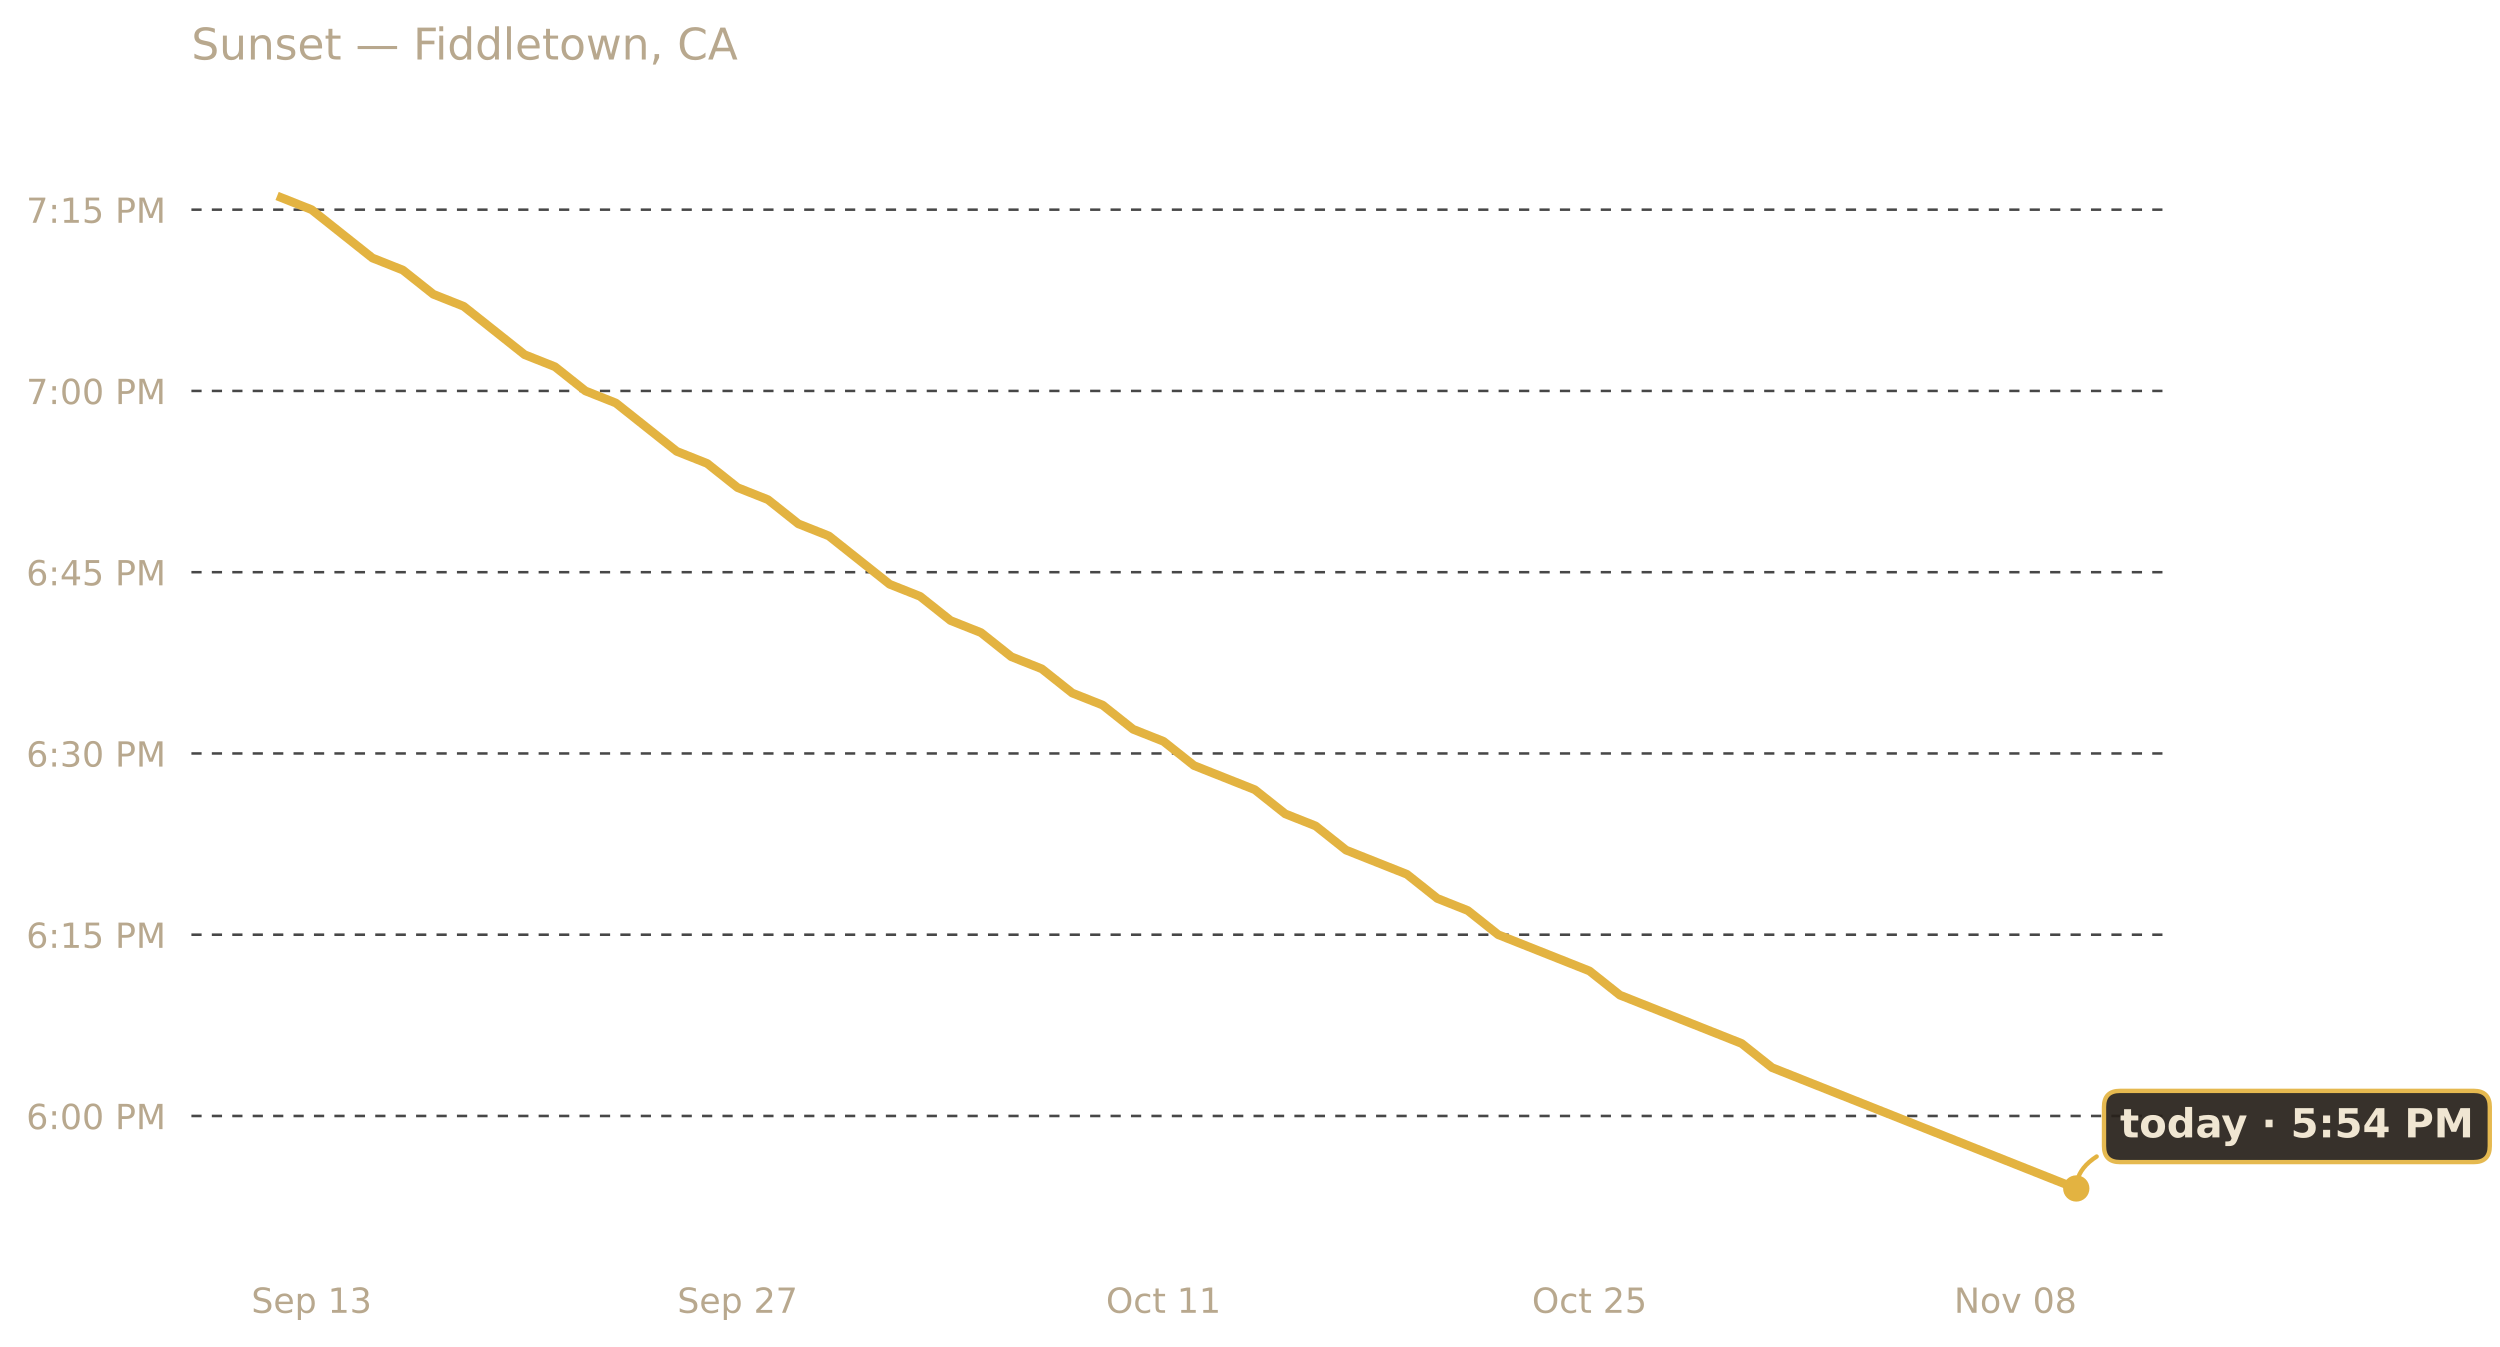
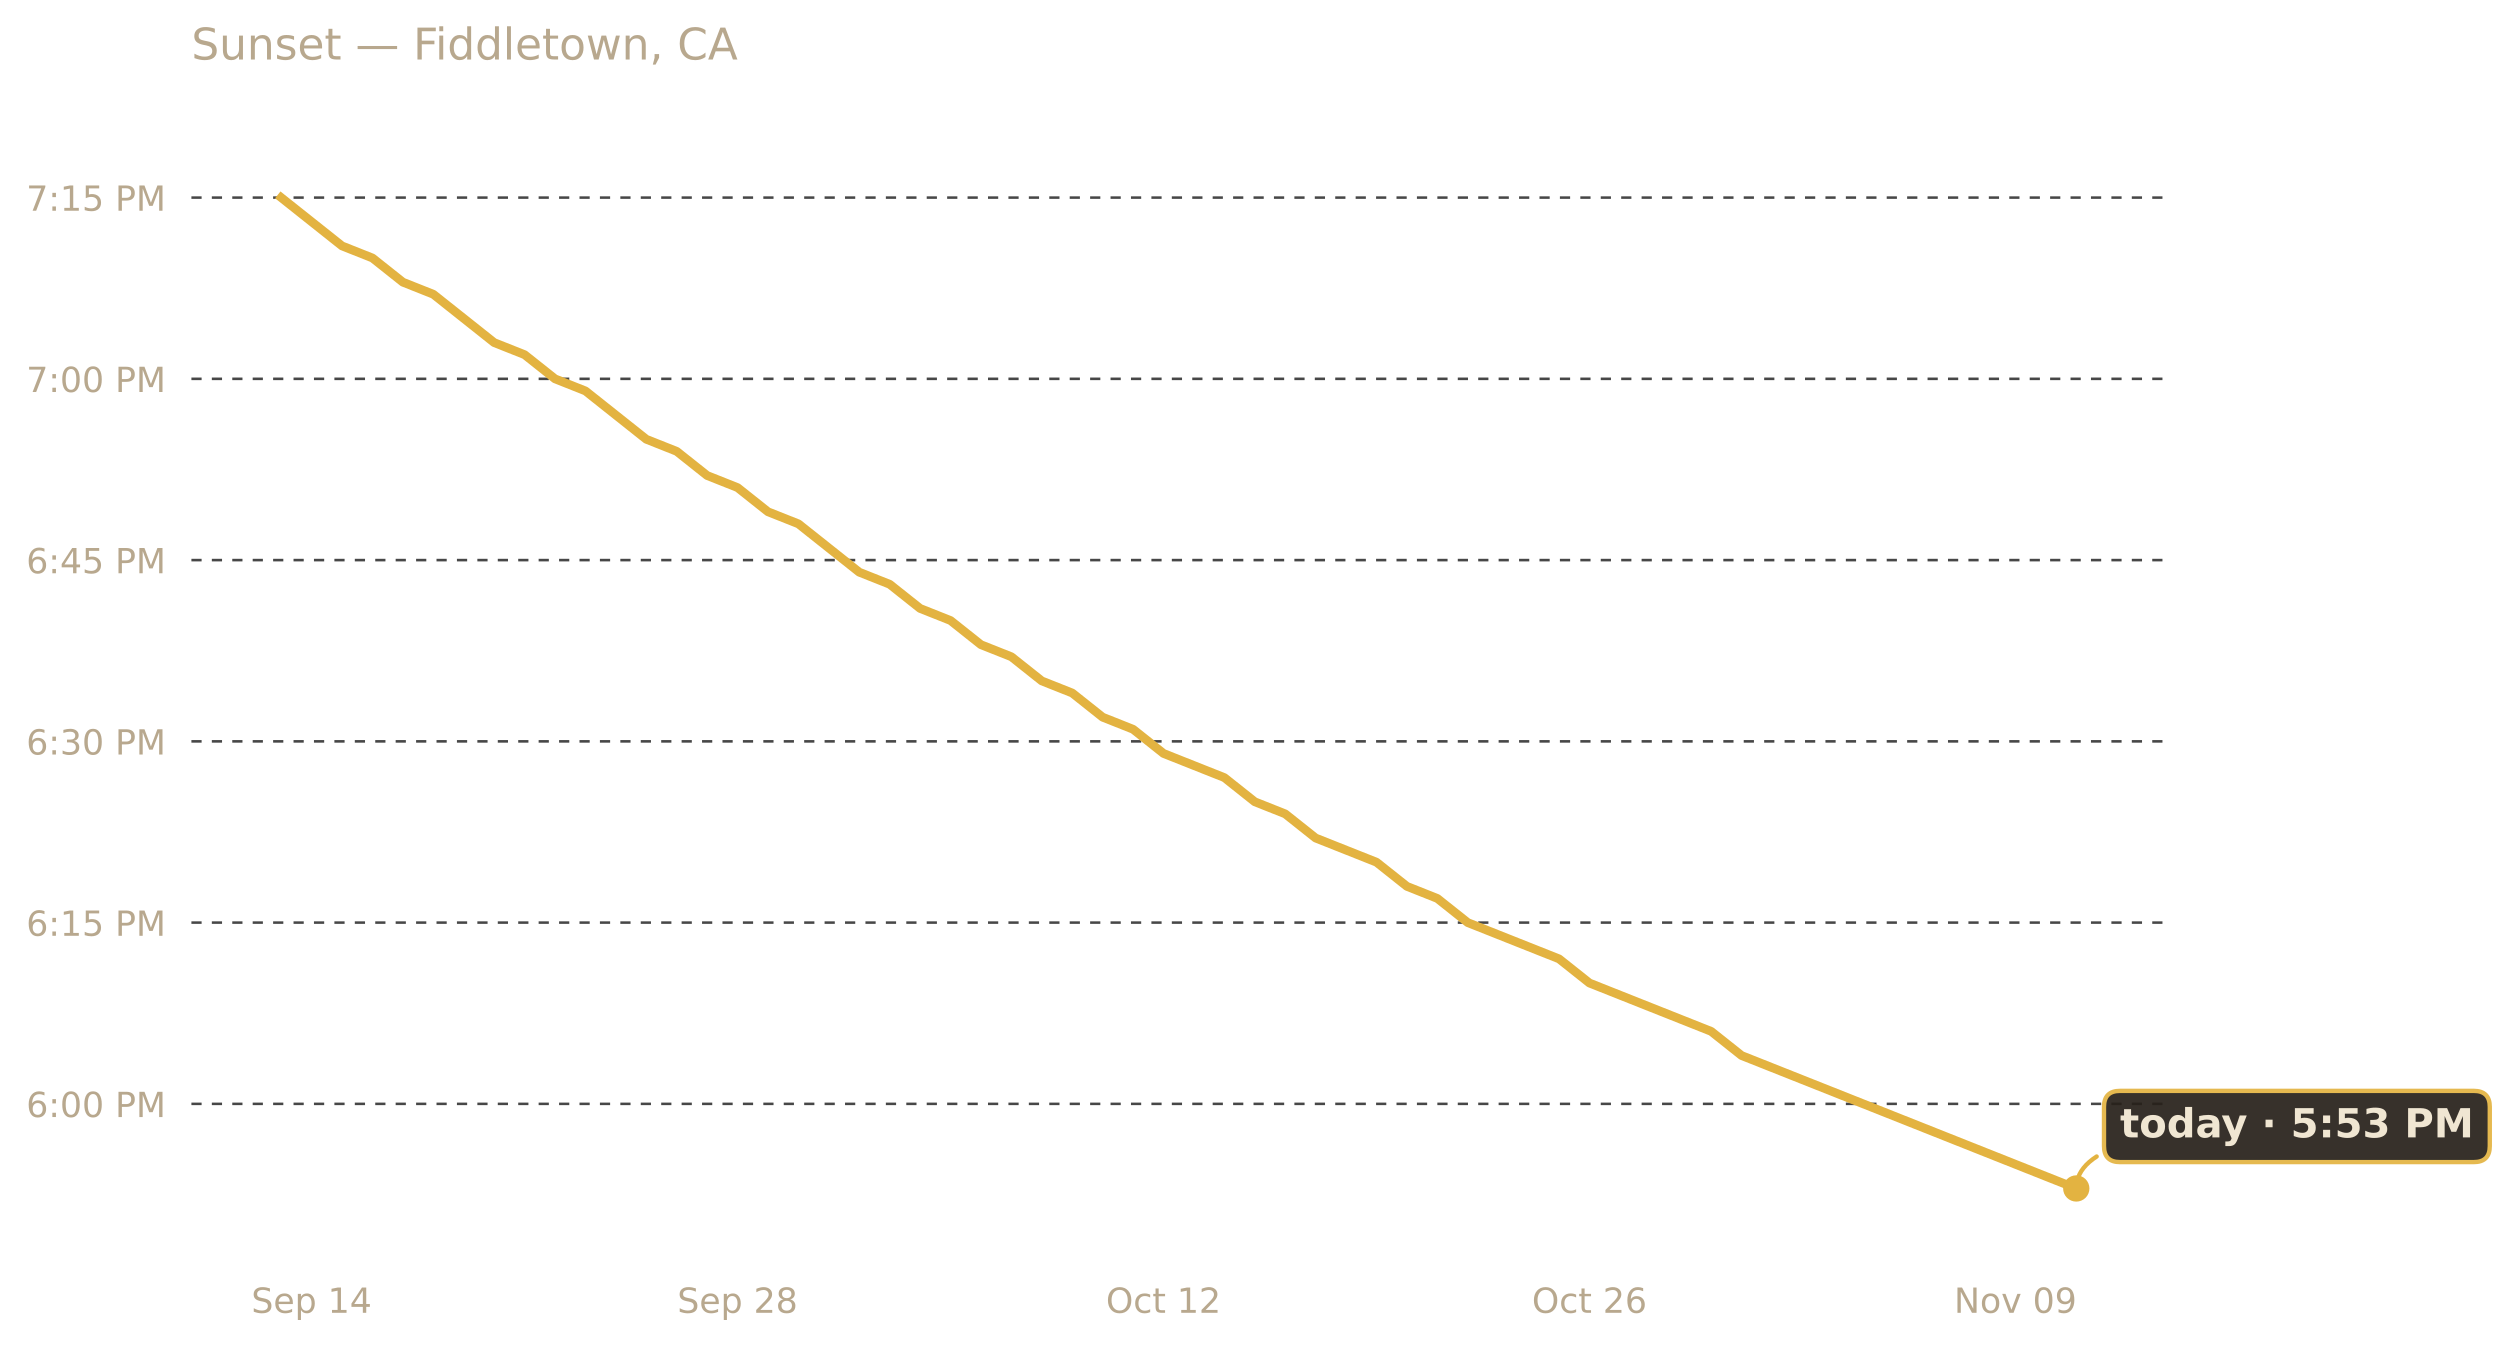
<svg xmlns="http://www.w3.org/2000/svg" xmlns:xlink="http://www.w3.org/1999/xlink" width="685.423pt" height="369.112pt" viewBox="0 0 685.423 369.112" version="1.1">
  <defs>
    <style type="text/css">*{stroke-linejoin: round; stroke-linecap: butt}</style>
  </defs>
  <g id="figure_1">
    <g id="patch_1">
      <path d="M 0 369.112  L 685.423 369.112  L 685.423 0  L 0 0  L 0 369.112  z " style="fill: none; opacity: 0" />
    </g>
    <g id="axes_1">
      <g id="patch_2">
        <path d="M 52.478 345.718  L 593.858 345.718  L 593.858 30.318  L 52.478 30.318  L 52.478 345.718  z " style="fill: none" />
      </g>
      <g id="matplotlib.axis_1">
        <g id="xtick_1">
          <g id="text_1">
            <g style="fill: #b8a88e" transform="translate(68.9198 359.9366) scale(0.095 -0.095)">
              <defs>
                <path id="DejaVuSans-53" d="M 3425 4513  L 3425 3897  Q 3066 4069 2747 4153  Q 2428 4238 2131 4238  Q 1616 4238 1336 4038  Q 1056 3838 1056 3469  Q 1056 3159 1242 3001  Q 1428 2844 1947 2747  L 2328 2669  Q 3034 2534 3370 2195  Q 3706 1856 3706 1288  Q 3706 609 3251 259  Q 2797 -91 1919 -91  Q 1588 -91 1214 -16  Q 841 59 441 206  L 441 856  Q 825 641 1194 531  Q 1563 422 1919 422  Q 2459 422 2753 634  Q 3047 847 3047 1241  Q 3047 1584 2836 1778  Q 2625 1972 2144 2069  L 1759 2144  Q 1053 2284 737 2584  Q 422 2884 422 3419  Q 422 4038 858 4394  Q 1294 4750 2059 4750  Q 2388 4750 2728 4690  Q 3069 4631 3425 4513  z " transform="scale(0.015625)" />
                <path id="DejaVuSans-65" d="M 3597 1894  L 3597 1613  L 953 1613  Q 991 1019 1311 708  Q 1631 397 2203 397  Q 2534 397 2845 478  Q 3156 559 3463 722  L 3463 178  Q 3153 47 2828 -22  Q 2503 -91 2169 -91  Q 1331 -91 842 396  Q 353 884 353 1716  Q 353 2575 817 3079  Q 1281 3584 2069 3584  Q 2775 3584 3186 3129  Q 3597 2675 3597 1894  z M 3022 2063  Q 3016 2534 2758 2815  Q 2500 3097 2075 3097  Q 1594 3097 1305 2825  Q 1016 2553 972 2059  L 3022 2063  z " transform="scale(0.015625)" />
                <path id="DejaVuSans-70" d="M 1159 525  L 1159 -1331  L 581 -1331  L 581 3500  L 1159 3500  L 1159 2969  Q 1341 3281 1617 3432  Q 1894 3584 2278 3584  Q 2916 3584 3314 3078  Q 3713 2572 3713 1747  Q 3713 922 3314 415  Q 2916 -91 2278 -91  Q 1894 -91 1617 61  Q 1341 213 1159 525  z M 3116 1747  Q 3116 2381 2855 2742  Q 2594 3103 2138 3103  Q 1681 3103 1420 2742  Q 1159 2381 1159 1747  Q 1159 1113 1420 752  Q 1681 391 2138 391  Q 2594 391 2855 752  Q 3116 1113 3116 1747  z " transform="scale(0.015625)" />
                <path id="DejaVuSans-20" transform="scale(0.015625)" />
                <path id="DejaVuSans-31" d="M 794 531  L 1825 531  L 1825 4091  L 703 3866  L 703 4441  L 1819 4666  L 2450 4666  L 2450 531  L 3481 531  L 3481 0  L 794 0  L 794 531  z " transform="scale(0.015625)" />
-                 <path id="DejaVuSans-33" d="M 2597 2516  Q 3050 2419 3304 2112  Q 3559 1806 3559 1356  Q 3559 666 3084 287  Q 2609 -91 1734 -91  Q 1441 -91 1130 -33  Q 819 25 488 141  L 488 750  Q 750 597 1062 519  Q 1375 441 1716 441  Q 2309 441 2620 675  Q 2931 909 2931 1356  Q 2931 1769 2642 2001  Q 2353 2234 1838 2234  L 1294 2234  L 1294 2753  L 1863 2753  Q 2328 2753 2575 2939  Q 2822 3125 2822 3475  Q 2822 3834 2567 4026  Q 2313 4219 1838 4219  Q 1578 4219 1281 4162  Q 984 4106 628 3988  L 628 4550  Q 988 4650 1302 4700  Q 1616 4750 1894 4750  Q 2613 4750 3031 4423  Q 3450 4097 3450 3541  Q 3450 3153 3228 2886  Q 3006 2619 2597 2516  z " transform="scale(0.015625)" />
+                 <path id="DejaVuSans-34" d="M 2419 4116  L 825 1625  L 2419 1625  L 2419 4116  z M 2253 4666  L 3047 4666  L 3047 1625  L 3713 1625  L 3713 1100  L 3047 1100  L 3047 0  L 2419 0  L 2419 1100  L 313 1100  L 313 1709  L 2253 4666  z " transform="scale(0.015625)" />
              </defs>
              <use xlink:href="#DejaVuSans-53" />
              <use xlink:href="#DejaVuSans-65" x="63.477" />
              <use xlink:href="#DejaVuSans-70" x="125" />
              <use xlink:href="#DejaVuSans-20" x="188.477" />
              <use xlink:href="#DejaVuSans-31" x="220.264" />
-               <use xlink:href="#DejaVuSans-33" x="283.887" />
+               <use xlink:href="#DejaVuSans-34" x="283.887" />
            </g>
          </g>
        </g>
        <g id="xtick_2">
          <g id="text_2">
            <g style="fill: #b8a88e" transform="translate(185.7045 359.9366) scale(0.095 -0.095)">
              <defs>
                <path id="DejaVuSans-32" d="M 1228 531  L 3431 531  L 3431 0  L 469 0  L 469 531  Q 828 903 1448 1529  Q 2069 2156 2228 2338  Q 2531 2678 2651 2914  Q 2772 3150 2772 3378  Q 2772 3750 2511 3984  Q 2250 4219 1831 4219  Q 1534 4219 1204 4116  Q 875 4013 500 3803  L 500 4441  Q 881 4594 1212 4672  Q 1544 4750 1819 4750  Q 2544 4750 2975 4387  Q 3406 4025 3406 3419  Q 3406 3131 3298 2873  Q 3191 2616 2906 2266  Q 2828 2175 2409 1742  Q 1991 1309 1228 531  z " transform="scale(0.015625)" />
-                 <path id="DejaVuSans-37" d="M 525 4666  L 3525 4666  L 3525 4397  L 1831 0  L 1172 0  L 2766 4134  L 525 4134  L 525 4666  z " transform="scale(0.015625)" />
+                 <path id="DejaVuSans-38" d="M 2034 2216  Q 1584 2216 1326 1975  Q 1069 1734 1069 1313  Q 1069 891 1326 650  Q 1584 409 2034 409  Q 2484 409 2743 651  Q 3003 894 3003 1313  Q 3003 1734 2745 1975  Q 2488 2216 2034 2216  z M 1403 2484  Q 997 2584 770 2862  Q 544 3141 544 3541  Q 544 4100 942 4425  Q 1341 4750 2034 4750  Q 2731 4750 3128 4425  Q 3525 4100 3525 3541  Q 3525 3141 3298 2862  Q 3072 2584 2669 2484  Q 3125 2378 3379 2068  Q 3634 1759 3634 1313  Q 3634 634 3220 271  Q 2806 -91 2034 -91  Q 1263 -91 848 271  Q 434 634 434 1313  Q 434 1759 690 2068  Q 947 2378 1403 2484  z M 1172 3481  Q 1172 3119 1398 2916  Q 1625 2713 2034 2713  Q 2441 2713 2670 2916  Q 2900 3119 2900 3481  Q 2900 3844 2670 4047  Q 2441 4250 2034 4250  Q 1625 4250 1398 4047  Q 1172 3844 1172 3481  z " transform="scale(0.015625)" />
              </defs>
              <use xlink:href="#DejaVuSans-53" />
              <use xlink:href="#DejaVuSans-65" x="63.477" />
              <use xlink:href="#DejaVuSans-70" x="125" />
              <use xlink:href="#DejaVuSans-20" x="188.477" />
              <use xlink:href="#DejaVuSans-32" x="220.264" />
-               <use xlink:href="#DejaVuSans-37" x="283.887" />
+               <use xlink:href="#DejaVuSans-38" x="283.887" />
            </g>
          </g>
        </g>
        <g id="xtick_3">
          <g id="text_3">
            <g style="fill: #b8a88e" transform="translate(303.2298 359.9366) scale(0.095 -0.095)">
              <defs>
                <path id="DejaVuSans-4f" d="M 2522 4238  Q 1834 4238 1429 3725  Q 1025 3213 1025 2328  Q 1025 1447 1429 934  Q 1834 422 2522 422  Q 3209 422 3611 934  Q 4013 1447 4013 2328  Q 4013 3213 3611 3725  Q 3209 4238 2522 4238  z M 2522 4750  Q 3503 4750 4090 4092  Q 4678 3434 4678 2328  Q 4678 1225 4090 567  Q 3503 -91 2522 -91  Q 1538 -91 948 565  Q 359 1222 359 2328  Q 359 3434 948 4092  Q 1538 4750 2522 4750  z " transform="scale(0.015625)" />
                <path id="DejaVuSans-63" d="M 3122 3366  L 3122 2828  Q 2878 2963 2633 3030  Q 2388 3097 2138 3097  Q 1578 3097 1268 2742  Q 959 2388 959 1747  Q 959 1106 1268 751  Q 1578 397 2138 397  Q 2388 397 2633 464  Q 2878 531 3122 666  L 3122 134  Q 2881 22 2623 -34  Q 2366 -91 2075 -91  Q 1284 -91 818 406  Q 353 903 353 1747  Q 353 2603 823 3093  Q 1294 3584 2113 3584  Q 2378 3584 2631 3529  Q 2884 3475 3122 3366  z " transform="scale(0.015625)" />
                <path id="DejaVuSans-74" d="M 1172 4494  L 1172 3500  L 2356 3500  L 2356 3053  L 1172 3053  L 1172 1153  Q 1172 725 1289 603  Q 1406 481 1766 481  L 2356 481  L 2356 0  L 1766 0  Q 1100 0 847 248  Q 594 497 594 1153  L 594 3053  L 172 3053  L 172 3500  L 594 3500  L 594 4494  L 1172 4494  z " transform="scale(0.015625)" />
              </defs>
              <use xlink:href="#DejaVuSans-4f" />
              <use xlink:href="#DejaVuSans-63" x="78.711" />
              <use xlink:href="#DejaVuSans-74" x="133.691" />
              <use xlink:href="#DejaVuSans-20" x="172.9" />
              <use xlink:href="#DejaVuSans-31" x="204.688" />
-               <use xlink:href="#DejaVuSans-31" x="268.311" />
+               <use xlink:href="#DejaVuSans-32" x="268.311" />
            </g>
          </g>
        </g>
        <g id="xtick_4">
          <g id="text_4">
            <g style="fill: #b8a88e" transform="translate(420.0145 359.9366) scale(0.095 -0.095)">
              <defs>
-                 <path id="DejaVuSans-35" d="M 691 4666  L 3169 4666  L 3169 4134  L 1269 4134  L 1269 2991  Q 1406 3038 1543 3061  Q 1681 3084 1819 3084  Q 2600 3084 3056 2656  Q 3513 2228 3513 1497  Q 3513 744 3044 326  Q 2575 -91 1722 -91  Q 1428 -91 1123 -41  Q 819 9 494 109  L 494 744  Q 775 591 1075 516  Q 1375 441 1709 441  Q 2250 441 2565 725  Q 2881 1009 2881 1497  Q 2881 1984 2565 2268  Q 2250 2553 1709 2553  Q 1456 2553 1204 2497  Q 953 2441 691 2322  L 691 4666  z " transform="scale(0.015625)" />
+                 <path id="DejaVuSans-36" d="M 2113 2584  Q 1688 2584 1439 2293  Q 1191 2003 1191 1497  Q 1191 994 1439 701  Q 1688 409 2113 409  Q 2538 409 2786 701  Q 3034 994 3034 1497  Q 3034 2003 2786 2293  Q 2538 2584 2113 2584  z M 3366 4563  L 3366 3988  Q 3128 4100 2886 4159  Q 2644 4219 2406 4219  Q 1781 4219 1451 3797  Q 1122 3375 1075 2522  Q 1259 2794 1537 2939  Q 1816 3084 2150 3084  Q 2853 3084 3261 2657  Q 3669 2231 3669 1497  Q 3669 778 3244 343  Q 2819 -91 2113 -91  Q 1303 -91 875 529  Q 447 1150 447 2328  Q 447 3434 972 4092  Q 1497 4750 2381 4750  Q 2619 4750 2861 4703  Q 3103 4656 3366 4563  z " transform="scale(0.015625)" />
              </defs>
              <use xlink:href="#DejaVuSans-4f" />
              <use xlink:href="#DejaVuSans-63" x="78.711" />
              <use xlink:href="#DejaVuSans-74" x="133.691" />
              <use xlink:href="#DejaVuSans-20" x="172.9" />
              <use xlink:href="#DejaVuSans-32" x="204.688" />
-               <use xlink:href="#DejaVuSans-35" x="268.311" />
+               <use xlink:href="#DejaVuSans-36" x="268.311" />
            </g>
          </g>
        </g>
        <g id="xtick_5">
          <g id="text_5">
            <g style="fill: #b8a88e" transform="translate(535.7408 359.9366) scale(0.095 -0.095)">
              <defs>
                <path id="DejaVuSans-4e" d="M 628 4666  L 1478 4666  L 3547 763  L 3547 4666  L 4159 4666  L 4159 0  L 3309 0  L 1241 3903  L 1241 0  L 628 0  L 628 4666  z " transform="scale(0.015625)" />
                <path id="DejaVuSans-6f" d="M 1959 3097  Q 1497 3097 1228 2736  Q 959 2375 959 1747  Q 959 1119 1226 758  Q 1494 397 1959 397  Q 2419 397 2687 759  Q 2956 1122 2956 1747  Q 2956 2369 2687 2733  Q 2419 3097 1959 3097  z M 1959 3584  Q 2709 3584 3137 3096  Q 3566 2609 3566 1747  Q 3566 888 3137 398  Q 2709 -91 1959 -91  Q 1206 -91 779 398  Q 353 888 353 1747  Q 353 2609 779 3096  Q 1206 3584 1959 3584  z " transform="scale(0.015625)" />
                <path id="DejaVuSans-76" d="M 191 3500  L 800 3500  L 1894 563  L 2988 3500  L 3597 3500  L 2284 0  L 1503 0  L 191 3500  z " transform="scale(0.015625)" />
                <path id="DejaVuSans-30" d="M 2034 4250  Q 1547 4250 1301 3770  Q 1056 3291 1056 2328  Q 1056 1369 1301 889  Q 1547 409 2034 409  Q 2525 409 2770 889  Q 3016 1369 3016 2328  Q 3016 3291 2770 3770  Q 2525 4250 2034 4250  z M 2034 4750  Q 2819 4750 3233 4129  Q 3647 3509 3647 2328  Q 3647 1150 3233 529  Q 2819 -91 2034 -91  Q 1250 -91 836 529  Q 422 1150 422 2328  Q 422 3509 836 4129  Q 1250 4750 2034 4750  z " transform="scale(0.015625)" />
-                 <path id="DejaVuSans-38" d="M 2034 2216  Q 1584 2216 1326 1975  Q 1069 1734 1069 1313  Q 1069 891 1326 650  Q 1584 409 2034 409  Q 2484 409 2743 651  Q 3003 894 3003 1313  Q 3003 1734 2745 1975  Q 2488 2216 2034 2216  z M 1403 2484  Q 997 2584 770 2862  Q 544 3141 544 3541  Q 544 4100 942 4425  Q 1341 4750 2034 4750  Q 2731 4750 3128 4425  Q 3525 4100 3525 3541  Q 3525 3141 3298 2862  Q 3072 2584 2669 2484  Q 3125 2378 3379 2068  Q 3634 1759 3634 1313  Q 3634 634 3220 271  Q 2806 -91 2034 -91  Q 1263 -91 848 271  Q 434 634 434 1313  Q 434 1759 690 2068  Q 947 2378 1403 2484  z M 1172 3481  Q 1172 3119 1398 2916  Q 1625 2713 2034 2713  Q 2441 2713 2670 2916  Q 2900 3119 2900 3481  Q 2900 3844 2670 4047  Q 2441 4250 2034 4250  Q 1625 4250 1398 4047  Q 1172 3844 1172 3481  z " transform="scale(0.015625)" />
+                 <path id="DejaVuSans-39" d="M 703 97  L 703 672  Q 941 559 1184 500  Q 1428 441 1663 441  Q 2288 441 2617 861  Q 2947 1281 2994 2138  Q 2813 1869 2534 1725  Q 2256 1581 1919 1581  Q 1219 1581 811 2004  Q 403 2428 403 3163  Q 403 3881 828 4315  Q 1253 4750 1959 4750  Q 2769 4750 3195 4129  Q 3622 3509 3622 2328  Q 3622 1225 3098 567  Q 2575 -91 1691 -91  Q 1453 -91 1209 -44  Q 966 3 703 97  z M 1959 2075  Q 2384 2075 2632 2365  Q 2881 2656 2881 3163  Q 2881 3666 2632 3958  Q 2384 4250 1959 4250  Q 1534 4250 1286 3958  Q 1038 3666 1038 3163  Q 1038 2656 1286 2365  Q 1534 2075 1959 2075  z " transform="scale(0.015625)" />
              </defs>
              <use xlink:href="#DejaVuSans-4e" />
              <use xlink:href="#DejaVuSans-6f" x="74.805" />
              <use xlink:href="#DejaVuSans-76" x="135.986" />
              <use xlink:href="#DejaVuSans-20" x="195.166" />
              <use xlink:href="#DejaVuSans-30" x="226.953" />
-               <use xlink:href="#DejaVuSans-38" x="290.576" />
+               <use xlink:href="#DejaVuSans-39" x="290.576" />
            </g>
          </g>
        </g>
      </g>
      <g id="matplotlib.axis_2">
        <g id="ytick_1">
          <g id="line2d_1">
-             <path d="M 52.478 305.962  L 593.858 305.962  " clip-path="url(#p8ccf880d4a)" style="fill: none; stroke-dasharray: 2.8,2.8; stroke-dashoffset: 0; stroke: #474747; stroke-width: 0.7" />
+             <path d="M 52.478 302.649  L 593.858 302.649  " clip-path="url(#p579675d1cb)" style="fill: none; stroke-dasharray: 2.8,2.8; stroke-dashoffset: 0; stroke: #474747; stroke-width: 0.7" />
          </g>
          <g id="text_6">
-             <g style="fill: #b8a88e" transform="translate(7.2 309.5711) scale(0.095 -0.095)">
-               <defs>
-                 <path id="DejaVuSans-36" d="M 2113 2584  Q 1688 2584 1439 2293  Q 1191 2003 1191 1497  Q 1191 994 1439 701  Q 1688 409 2113 409  Q 2538 409 2786 701  Q 3034 994 3034 1497  Q 3034 2003 2786 2293  Q 2538 2584 2113 2584  z M 3366 4563  L 3366 3988  Q 3128 4100 2886 4159  Q 2644 4219 2406 4219  Q 1781 4219 1451 3797  Q 1122 3375 1075 2522  Q 1259 2794 1537 2939  Q 1816 3084 2150 3084  Q 2853 3084 3261 2657  Q 3669 2231 3669 1497  Q 3669 778 3244 343  Q 2819 -91 2113 -91  Q 1303 -91 875 529  Q 447 1150 447 2328  Q 447 3434 972 4092  Q 1497 4750 2381 4750  Q 2619 4750 2861 4703  Q 3103 4656 3366 4563  z " transform="scale(0.015625)" />
+             <g style="fill: #b8a88e" transform="translate(7.2 306.2581) scale(0.095 -0.095)">
+               <defs>
                <path id="DejaVuSans-3a" d="M 750 794  L 1409 794  L 1409 0  L 750 0  L 750 794  z M 750 3309  L 1409 3309  L 1409 2516  L 750 2516  L 750 3309  z " transform="scale(0.015625)" />
                <path id="DejaVuSans-50" d="M 1259 4147  L 1259 2394  L 2053 2394  Q 2494 2394 2734 2622  Q 2975 2850 2975 3272  Q 2975 3691 2734 3919  Q 2494 4147 2053 4147  L 1259 4147  z M 628 4666  L 2053 4666  Q 2838 4666 3239 4311  Q 3641 3956 3641 3272  Q 3641 2581 3239 2228  Q 2838 1875 2053 1875  L 1259 1875  L 1259 0  L 628 0  L 628 4666  z " transform="scale(0.015625)" />
                <path id="DejaVuSans-4d" d="M 628 4666  L 1569 4666  L 2759 1491  L 3956 4666  L 4897 4666  L 4897 0  L 4281 0  L 4281 4097  L 3078 897  L 2444 897  L 1241 4097  L 1241 0  L 628 0  L 628 4666  z " transform="scale(0.015625)" />
              </defs>
              <use xlink:href="#DejaVuSans-36" />
              <use xlink:href="#DejaVuSans-3a" x="63.623" />
              <use xlink:href="#DejaVuSans-30" x="97.314" />
              <use xlink:href="#DejaVuSans-30" x="160.938" />
              <use xlink:href="#DejaVuSans-20" x="224.561" />
              <use xlink:href="#DejaVuSans-50" x="256.348" />
              <use xlink:href="#DejaVuSans-4d" x="316.65" />
            </g>
          </g>
        </g>
        <g id="ytick_2">
          <g id="line2d_2">
-             <path d="M 52.478 256.266  L 593.858 256.266  " clip-path="url(#p8ccf880d4a)" style="fill: none; stroke-dasharray: 2.8,2.8; stroke-dashoffset: 0; stroke: #474747; stroke-width: 0.7" />
+             <path d="M 52.478 252.953  L 593.858 252.953  " clip-path="url(#p579675d1cb)" style="fill: none; stroke-dasharray: 2.8,2.8; stroke-dashoffset: 0; stroke: #474747; stroke-width: 0.7" />
          </g>
          <g id="text_7">
-             <g style="fill: #b8a88e" transform="translate(7.2 259.8757) scale(0.095 -0.095)">
+             <g style="fill: #b8a88e" transform="translate(7.2 256.5627) scale(0.095 -0.095)">
+               <defs>
+                 <path id="DejaVuSans-35" d="M 691 4666  L 3169 4666  L 3169 4134  L 1269 4134  L 1269 2991  Q 1406 3038 1543 3061  Q 1681 3084 1819 3084  Q 2600 3084 3056 2656  Q 3513 2228 3513 1497  Q 3513 744 3044 326  Q 2575 -91 1722 -91  Q 1428 -91 1123 -41  Q 819 9 494 109  L 494 744  Q 775 591 1075 516  Q 1375 441 1709 441  Q 2250 441 2565 725  Q 2881 1009 2881 1497  Q 2881 1984 2565 2268  Q 2250 2553 1709 2553  Q 1456 2553 1204 2497  Q 953 2441 691 2322  L 691 4666  z " transform="scale(0.015625)" />
+               </defs>
              <use xlink:href="#DejaVuSans-36" />
              <use xlink:href="#DejaVuSans-3a" x="63.623" />
              <use xlink:href="#DejaVuSans-31" x="97.314" />
              <use xlink:href="#DejaVuSans-35" x="160.938" />
              <use xlink:href="#DejaVuSans-20" x="224.561" />
              <use xlink:href="#DejaVuSans-50" x="256.348" />
              <use xlink:href="#DejaVuSans-4d" x="316.65" />
            </g>
          </g>
        </g>
        <g id="ytick_3">
          <g id="line2d_3">
-             <path d="M 52.478 206.571  L 593.858 206.571  " clip-path="url(#p8ccf880d4a)" style="fill: none; stroke-dasharray: 2.8,2.8; stroke-dashoffset: 0; stroke: #474747; stroke-width: 0.7" />
+             <path d="M 52.478 203.258  L 593.858 203.258  " clip-path="url(#p579675d1cb)" style="fill: none; stroke-dasharray: 2.8,2.8; stroke-dashoffset: 0; stroke: #474747; stroke-width: 0.7" />
          </g>
          <g id="text_8">
-             <g style="fill: #b8a88e" transform="translate(7.2 210.1803) scale(0.095 -0.095)">
+             <g style="fill: #b8a88e" transform="translate(7.2 206.8673) scale(0.095 -0.095)">
+               <defs>
+                 <path id="DejaVuSans-33" d="M 2597 2516  Q 3050 2419 3304 2112  Q 3559 1806 3559 1356  Q 3559 666 3084 287  Q 2609 -91 1734 -91  Q 1441 -91 1130 -33  Q 819 25 488 141  L 488 750  Q 750 597 1062 519  Q 1375 441 1716 441  Q 2309 441 2620 675  Q 2931 909 2931 1356  Q 2931 1769 2642 2001  Q 2353 2234 1838 2234  L 1294 2234  L 1294 2753  L 1863 2753  Q 2328 2753 2575 2939  Q 2822 3125 2822 3475  Q 2822 3834 2567 4026  Q 2313 4219 1838 4219  Q 1578 4219 1281 4162  Q 984 4106 628 3988  L 628 4550  Q 988 4650 1302 4700  Q 1616 4750 1894 4750  Q 2613 4750 3031 4423  Q 3450 4097 3450 3541  Q 3450 3153 3228 2886  Q 3006 2619 2597 2516  z " transform="scale(0.015625)" />
+               </defs>
              <use xlink:href="#DejaVuSans-36" />
              <use xlink:href="#DejaVuSans-3a" x="63.623" />
              <use xlink:href="#DejaVuSans-33" x="97.314" />
              <use xlink:href="#DejaVuSans-30" x="160.938" />
              <use xlink:href="#DejaVuSans-20" x="224.561" />
              <use xlink:href="#DejaVuSans-50" x="256.348" />
              <use xlink:href="#DejaVuSans-4d" x="316.65" />
            </g>
          </g>
        </g>
        <g id="ytick_4">
          <g id="line2d_4">
-             <path d="M 52.478 156.876  L 593.858 156.876  " clip-path="url(#p8ccf880d4a)" style="fill: none; stroke-dasharray: 2.8,2.8; stroke-dashoffset: 0; stroke: #474747; stroke-width: 0.7" />
+             <path d="M 52.478 153.563  L 593.858 153.563  " clip-path="url(#p579675d1cb)" style="fill: none; stroke-dasharray: 2.8,2.8; stroke-dashoffset: 0; stroke: #474747; stroke-width: 0.7" />
          </g>
          <g id="text_9">
-             <g style="fill: #b8a88e" transform="translate(7.2 160.4849) scale(0.095 -0.095)">
-               <defs>
-                 <path id="DejaVuSans-34" d="M 2419 4116  L 825 1625  L 2419 1625  L 2419 4116  z M 2253 4666  L 3047 4666  L 3047 1625  L 3713 1625  L 3713 1100  L 3047 1100  L 3047 0  L 2419 0  L 2419 1100  L 313 1100  L 313 1709  L 2253 4666  z " transform="scale(0.015625)" />
-               </defs>
+             <g style="fill: #b8a88e" transform="translate(7.2 157.1719) scale(0.095 -0.095)">
              <use xlink:href="#DejaVuSans-36" />
              <use xlink:href="#DejaVuSans-3a" x="63.623" />
              <use xlink:href="#DejaVuSans-34" x="97.314" />
              <use xlink:href="#DejaVuSans-35" x="160.938" />
              <use xlink:href="#DejaVuSans-20" x="224.561" />
              <use xlink:href="#DejaVuSans-50" x="256.348" />
              <use xlink:href="#DejaVuSans-4d" x="316.65" />
            </g>
          </g>
        </g>
        <g id="ytick_5">
          <g id="line2d_5">
-             <path d="M 52.478 107.18  L 593.858 107.18  " clip-path="url(#p8ccf880d4a)" style="fill: none; stroke-dasharray: 2.8,2.8; stroke-dashoffset: 0; stroke: #474747; stroke-width: 0.7" />
+             <path d="M 52.478 103.867  L 593.858 103.867  " clip-path="url(#p579675d1cb)" style="fill: none; stroke-dasharray: 2.8,2.8; stroke-dashoffset: 0; stroke: #474747; stroke-width: 0.7" />
          </g>
          <g id="text_10">
-             <g style="fill: #b8a88e" transform="translate(7.2 110.7896) scale(0.095 -0.095)">
+             <g style="fill: #b8a88e" transform="translate(7.2 107.4765) scale(0.095 -0.095)">
+               <defs>
+                 <path id="DejaVuSans-37" d="M 525 4666  L 3525 4666  L 3525 4397  L 1831 0  L 1172 0  L 2766 4134  L 525 4134  L 525 4666  z " transform="scale(0.015625)" />
+               </defs>
              <use xlink:href="#DejaVuSans-37" />
              <use xlink:href="#DejaVuSans-3a" x="63.623" />
              <use xlink:href="#DejaVuSans-30" x="97.314" />
              <use xlink:href="#DejaVuSans-30" x="160.938" />
              <use xlink:href="#DejaVuSans-20" x="224.561" />
              <use xlink:href="#DejaVuSans-50" x="256.348" />
              <use xlink:href="#DejaVuSans-4d" x="316.65" />
            </g>
          </g>
        </g>
        <g id="ytick_6">
          <g id="line2d_6">
-             <path d="M 52.478 57.485  L 593.858 57.485  " clip-path="url(#p8ccf880d4a)" style="fill: none; stroke-dasharray: 2.8,2.8; stroke-dashoffset: 0; stroke: #474747; stroke-width: 0.7" />
+             <path d="M 52.478 54.172  L 593.858 54.172  " clip-path="url(#p579675d1cb)" style="fill: none; stroke-dasharray: 2.8,2.8; stroke-dashoffset: 0; stroke: #474747; stroke-width: 0.7" />
          </g>
          <g id="text_11">
-             <g style="fill: #b8a88e" transform="translate(7.2 61.09419) scale(0.095 -0.095)">
+             <g style="fill: #b8a88e" transform="translate(7.2 57.78116) scale(0.095 -0.095)">
              <use xlink:href="#DejaVuSans-37" />
              <use xlink:href="#DejaVuSans-3a" x="63.623" />
              <use xlink:href="#DejaVuSans-31" x="97.314" />
              <use xlink:href="#DejaVuSans-35" x="160.938" />
              <use xlink:href="#DejaVuSans-20" x="224.561" />
              <use xlink:href="#DejaVuSans-50" x="256.348" />
              <use xlink:href="#DejaVuSans-4d" x="316.65" />
            </g>
          </g>
        </g>
      </g>
      <g id="line2d_7">
-         <path d="M 77.086 54.172  L 85.428 57.485  L 93.769 64.111  L 102.111 70.737  L 110.453 74.05  L 118.795 80.676  L 127.136 83.989  L 135.478 90.615  L 143.82 97.241  L 152.162 100.554  L 160.503 107.18  L 168.845 110.493  L 177.187 117.119  L 185.529 123.745  L 193.87 127.058  L 202.212 133.685  L 210.554 136.998  L 218.896 143.624  L 227.237 146.937  L 235.579 153.563  L 243.921 160.189  L 252.263 163.502  L 260.605 170.128  L 268.946 173.441  L 277.288 180.067  L 285.63 183.38  L 293.972 190.006  L 302.313 193.319  L 310.655 199.945  L 318.997 203.258  L 327.339 209.884  L 335.68 213.197  L 344.022 216.51  L 352.364 223.136  L 360.706 226.449  L 369.047 233.075  L 377.389 236.388  L 385.731 239.701  L 394.073 246.327  L 402.414 249.64  L 410.756 256.266  L 419.098 259.579  L 427.44 262.892  L 435.782 266.206  L 444.123 272.832  L 452.465 276.145  L 460.807 279.458  L 469.149 282.771  L 477.49 286.084  L 485.832 292.71  L 494.174 296.023  L 502.516 299.336  L 510.857 302.649  L 519.199 305.962  L 527.541 309.275  L 535.883 312.588  L 544.224 315.901  L 552.566 319.214  L 560.908 322.527  L 569.25 325.84  " clip-path="url(#p8ccf880d4a)" style="fill: none; stroke: #e3b341; stroke-width: 2.4; stroke-linecap: square" />
+         <path d="M 77.086 54.172  L 85.428 60.798  L 93.769 67.424  L 102.111 70.737  L 110.453 77.363  L 118.795 80.676  L 127.136 87.302  L 135.478 93.928  L 143.82 97.241  L 152.162 103.867  L 160.503 107.18  L 168.845 113.806  L 177.187 120.432  L 185.529 123.745  L 193.87 130.371  L 202.212 133.685  L 210.554 140.311  L 218.896 143.624  L 227.237 150.25  L 235.579 156.876  L 243.921 160.189  L 252.263 166.815  L 260.605 170.128  L 268.946 176.754  L 277.288 180.067  L 285.63 186.693  L 293.972 190.006  L 302.313 196.632  L 310.655 199.945  L 318.997 206.571  L 327.339 209.884  L 335.68 213.197  L 344.022 219.823  L 352.364 223.136  L 360.706 229.762  L 369.047 233.075  L 377.389 236.388  L 385.731 243.014  L 394.073 246.327  L 402.414 252.953  L 410.756 256.266  L 419.098 259.579  L 427.44 262.892  L 435.782 269.519  L 444.123 272.832  L 452.465 276.145  L 460.807 279.458  L 469.149 282.771  L 477.49 289.397  L 485.832 292.71  L 494.174 296.023  L 502.516 299.336  L 510.857 302.649  L 519.199 305.962  L 527.541 309.275  L 535.883 312.588  L 544.224 315.901  L 552.566 319.214  L 560.908 322.527  L 569.25 325.84  " clip-path="url(#p579675d1cb)" style="fill: none; stroke: #e3b341; stroke-width: 2.4; stroke-linecap: square" />
      </g>
      <g id="patch_3">
        <path d="M 574.833 317.083  Q 570.359 319.963 569.47 323.85  " style="fill: none; stroke: #e3b341; stroke-width: 1.2; stroke-linecap: round" />
      </g>
      <g id="text_12">
        <g id="patch_4">
          <path d="M 581.25 318.614  L 678.223 318.614  Q 682.623 318.614 682.623 314.214  L 682.623 303.482  Q 682.623 299.082 678.223 299.082  L 581.25 299.082  Q 576.85 299.082 576.85 303.482  L 576.85 314.214  Q 576.85 318.614 581.25 318.614  z " style="fill: #262019; opacity: 0.92; stroke: #e3b341; stroke-width: 1.2; stroke-linejoin: miter" />
        </g>
        <g style="fill: #f0e6d2" transform="translate(581.2497 311.84) scale(0.11 -0.11)">
          <defs>
            <path id="DejaVuSans-Bold-74" d="M 1759 4494  L 1759 3500  L 2913 3500  L 2913 2700  L 1759 2700  L 1759 1216  Q 1759 972 1856 886  Q 1953 800 2241 800  L 2816 800  L 2816 0  L 1856 0  Q 1194 0 917 276  Q 641 553 641 1216  L 641 2700  L 84 2700  L 84 3500  L 641 3500  L 641 4494  L 1759 4494  z " transform="scale(0.015625)" />
            <path id="DejaVuSans-Bold-6f" d="M 2203 2784  Q 1831 2784 1636 2517  Q 1441 2250 1441 1747  Q 1441 1244 1636 976  Q 1831 709 2203 709  Q 2569 709 2762 976  Q 2956 1244 2956 1747  Q 2956 2250 2762 2517  Q 2569 2784 2203 2784  z M 2203 3584  Q 3106 3584 3614 3096  Q 4122 2609 4122 1747  Q 4122 884 3614 396  Q 3106 -91 2203 -91  Q 1297 -91 786 396  Q 275 884 275 1747  Q 275 2609 786 3096  Q 1297 3584 2203 3584  z " transform="scale(0.015625)" />
            <path id="DejaVuSans-Bold-64" d="M 2919 2988  L 2919 4863  L 4044 4863  L 4044 0  L 2919 0  L 2919 506  Q 2688 197 2409 53  Q 2131 -91 1766 -91  Q 1119 -91 703 423  Q 288 938 288 1747  Q 288 2556 703 3070  Q 1119 3584 1766 3584  Q 2128 3584 2408 3439  Q 2688 3294 2919 2988  z M 2181 722  Q 2541 722 2730 984  Q 2919 1247 2919 1747  Q 2919 2247 2730 2509  Q 2541 2772 2181 2772  Q 1825 2772 1636 2509  Q 1447 2247 1447 1747  Q 1447 1247 1636 984  Q 1825 722 2181 722  z " transform="scale(0.015625)" />
            <path id="DejaVuSans-Bold-61" d="M 2106 1575  Q 1756 1575 1579 1456  Q 1403 1338 1403 1106  Q 1403 894 1545 773  Q 1688 653 1941 653  Q 2256 653 2472 879  Q 2688 1106 2688 1447  L 2688 1575  L 2106 1575  z M 3816 1997  L 3816 0  L 2688 0  L 2688 519  Q 2463 200 2181 54  Q 1900 -91 1497 -91  Q 953 -91 614 226  Q 275 544 275 1050  Q 275 1666 698 1953  Q 1122 2241 2028 2241  L 2688 2241  L 2688 2328  Q 2688 2594 2478 2717  Q 2269 2841 1825 2841  Q 1466 2841 1156 2769  Q 847 2697 581 2553  L 581 3406  Q 941 3494 1303 3539  Q 1666 3584 2028 3584  Q 2975 3584 3395 3211  Q 3816 2838 3816 1997  z " transform="scale(0.015625)" />
            <path id="DejaVuSans-Bold-79" d="M 78 3500  L 1197 3500  L 2138 1125  L 2938 3500  L 4056 3500  L 2584 -331  Q 2363 -916 2067 -1148  Q 1772 -1381 1288 -1381  L 641 -1381  L 641 -647  L 991 -647  Q 1275 -647 1404 -556  Q 1534 -466 1606 -231  L 1638 -134  L 78 3500  z " transform="scale(0.015625)" />
            <path id="DejaVuSans-Bold-20" transform="scale(0.015625)" />
            <path id="DejaVuSans-Bold-b7" d="M 653 2828  L 1778 2828  L 1778 1619  L 653 1619  L 653 2828  z " transform="scale(0.015625)" />
            <path id="DejaVuSans-Bold-35" d="M 678 4666  L 3669 4666  L 3669 3781  L 1638 3781  L 1638 3059  Q 1775 3097 1914 3117  Q 2053 3138 2203 3138  Q 3056 3138 3531 2711  Q 4006 2284 4006 1522  Q 4006 766 3489 337  Q 2972 -91 2053 -91  Q 1656 -91 1267 -14  Q 878 63 494 219  L 494 1166  Q 875 947 1217 837  Q 1559 728 1863 728  Q 2300 728 2551 942  Q 2803 1156 2803 1522  Q 2803 1891 2551 2103  Q 2300 2316 1863 2316  Q 1603 2316 1309 2248  Q 1016 2181 678 2041  L 678 4666  z " transform="scale(0.015625)" />
            <path id="DejaVuSans-Bold-3a" d="M 716 3500  L 1844 3500  L 1844 2291  L 716 2291  L 716 3500  z M 716 1209  L 1844 1209  L 1844 0  L 716 0  L 716 1209  z " transform="scale(0.015625)" />
-             <path id="DejaVuSans-Bold-34" d="M 2356 3675  L 1038 1722  L 2356 1722  L 2356 3675  z M 2156 4666  L 3494 4666  L 3494 1722  L 4159 1722  L 4159 850  L 3494 850  L 3494 0  L 2356 0  L 2356 850  L 288 850  L 288 1881  L 2156 4666  z " transform="scale(0.015625)" />
+             <path id="DejaVuSans-Bold-33" d="M 2981 2516  Q 3453 2394 3698 2092  Q 3944 1791 3944 1325  Q 3944 631 3412 270  Q 2881 -91 1863 -91  Q 1503 -91 1142 -33  Q 781 25 428 141  L 428 1069  Q 766 900 1098 814  Q 1431 728 1753 728  Q 2231 728 2486 893  Q 2741 1059 2741 1369  Q 2741 1688 2480 1852  Q 2219 2016 1709 2016  L 1228 2016  L 1228 2791  L 1734 2791  Q 2188 2791 2409 2933  Q 2631 3075 2631 3366  Q 2631 3634 2415 3781  Q 2200 3928 1806 3928  Q 1516 3928 1219 3862  Q 922 3797 628 3669  L 628 4550  Q 984 4650 1334 4700  Q 1684 4750 2022 4750  Q 2931 4750 3382 4451  Q 3834 4153 3834 3553  Q 3834 3144 3618 2883  Q 3403 2622 2981 2516  z " transform="scale(0.015625)" />
            <path id="DejaVuSans-Bold-50" d="M 588 4666  L 2584 4666  Q 3475 4666 3951 4270  Q 4428 3875 4428 3144  Q 4428 2409 3951 2014  Q 3475 1619 2584 1619  L 1791 1619  L 1791 0  L 588 0  L 588 4666  z M 1791 3794  L 1791 2491  L 2456 2491  Q 2806 2491 2997 2661  Q 3188 2831 3188 3144  Q 3188 3456 2997 3625  Q 2806 3794 2456 3794  L 1791 3794  z " transform="scale(0.015625)" />
            <path id="DejaVuSans-Bold-4d" d="M 588 4666  L 2119 4666  L 3181 2169  L 4250 4666  L 5778 4666  L 5778 0  L 4641 0  L 4641 3413  L 3566 897  L 2803 897  L 1728 3413  L 1728 0  L 588 0  L 588 4666  z " transform="scale(0.015625)" />
          </defs>
          <use xlink:href="#DejaVuSans-Bold-74" />
          <use xlink:href="#DejaVuSans-Bold-6f" x="47.803" />
          <use xlink:href="#DejaVuSans-Bold-64" x="116.504" />
          <use xlink:href="#DejaVuSans-Bold-61" x="188.086" />
          <use xlink:href="#DejaVuSans-Bold-79" x="252.441" />
          <use xlink:href="#DejaVuSans-Bold-20" x="317.627" />
          <use xlink:href="#DejaVuSans-Bold-b7" x="352.441" />
          <use xlink:href="#DejaVuSans-Bold-20" x="390.43" />
          <use xlink:href="#DejaVuSans-Bold-35" x="425.244" />
          <use xlink:href="#DejaVuSans-Bold-3a" x="494.824" />
          <use xlink:href="#DejaVuSans-Bold-35" x="534.814" />
-           <use xlink:href="#DejaVuSans-Bold-34" x="604.395" />
+           <use xlink:href="#DejaVuSans-Bold-33" x="604.395" />
          <use xlink:href="#DejaVuSans-Bold-20" x="673.975" />
          <use xlink:href="#DejaVuSans-Bold-50" x="708.789" />
          <use xlink:href="#DejaVuSans-Bold-4d" x="782.08" />
        </g>
      </g>
      <g id="text_13">
        <g style="fill: #b8a88e" transform="translate(52.47758 16.31812) scale(0.12 -0.12)">
          <defs>
            <path id="DejaVuSans-75" d="M 544 1381  L 544 3500  L 1119 3500  L 1119 1403  Q 1119 906 1312 657  Q 1506 409 1894 409  Q 2359 409 2629 706  Q 2900 1003 2900 1516  L 2900 3500  L 3475 3500  L 3475 0  L 2900 0  L 2900 538  Q 2691 219 2414 64  Q 2138 -91 1772 -91  Q 1169 -91 856 284  Q 544 659 544 1381  z M 1991 3584  L 1991 3584  z " transform="scale(0.015625)" />
            <path id="DejaVuSans-6e" d="M 3513 2113  L 3513 0  L 2938 0  L 2938 2094  Q 2938 2591 2744 2837  Q 2550 3084 2163 3084  Q 1697 3084 1428 2787  Q 1159 2491 1159 1978  L 1159 0  L 581 0  L 581 3500  L 1159 3500  L 1159 2956  Q 1366 3272 1645 3428  Q 1925 3584 2291 3584  Q 2894 3584 3203 3211  Q 3513 2838 3513 2113  z " transform="scale(0.015625)" />
            <path id="DejaVuSans-73" d="M 2834 3397  L 2834 2853  Q 2591 2978 2328 3040  Q 2066 3103 1784 3103  Q 1356 3103 1142 2972  Q 928 2841 928 2578  Q 928 2378 1081 2264  Q 1234 2150 1697 2047  L 1894 2003  Q 2506 1872 2764 1633  Q 3022 1394 3022 966  Q 3022 478 2636 193  Q 2250 -91 1575 -91  Q 1294 -91 989 -36  Q 684 19 347 128  L 347 722  Q 666 556 975 473  Q 1284 391 1588 391  Q 1994 391 2212 530  Q 2431 669 2431 922  Q 2431 1156 2273 1281  Q 2116 1406 1581 1522  L 1381 1569  Q 847 1681 609 1914  Q 372 2147 372 2553  Q 372 3047 722 3315  Q 1072 3584 1716 3584  Q 2034 3584 2315 3537  Q 2597 3491 2834 3397  z " transform="scale(0.015625)" />
            <path id="DejaVuSans-2014" d="M 313 1978  L 6088 1978  L 6088 1528  L 313 1528  L 313 1978  z " transform="scale(0.015625)" />
            <path id="DejaVuSans-46" d="M 628 4666  L 3309 4666  L 3309 4134  L 1259 4134  L 1259 2759  L 3109 2759  L 3109 2228  L 1259 2228  L 1259 0  L 628 0  L 628 4666  z " transform="scale(0.015625)" />
            <path id="DejaVuSans-69" d="M 603 3500  L 1178 3500  L 1178 0  L 603 0  L 603 3500  z M 603 4863  L 1178 4863  L 1178 4134  L 603 4134  L 603 4863  z " transform="scale(0.015625)" />
            <path id="DejaVuSans-64" d="M 2906 2969  L 2906 4863  L 3481 4863  L 3481 0  L 2906 0  L 2906 525  Q 2725 213 2448 61  Q 2172 -91 1784 -91  Q 1150 -91 751 415  Q 353 922 353 1747  Q 353 2572 751 3078  Q 1150 3584 1784 3584  Q 2172 3584 2448 3432  Q 2725 3281 2906 2969  z M 947 1747  Q 947 1113 1208 752  Q 1469 391 1925 391  Q 2381 391 2643 752  Q 2906 1113 2906 1747  Q 2906 2381 2643 2742  Q 2381 3103 1925 3103  Q 1469 3103 1208 2742  Q 947 2381 947 1747  z " transform="scale(0.015625)" />
            <path id="DejaVuSans-6c" d="M 603 4863  L 1178 4863  L 1178 0  L 603 0  L 603 4863  z " transform="scale(0.015625)" />
            <path id="DejaVuSans-77" d="M 269 3500  L 844 3500  L 1563 769  L 2278 3500  L 2956 3500  L 3675 769  L 4391 3500  L 4966 3500  L 4050 0  L 3372 0  L 2619 2869  L 1863 0  L 1184 0  L 269 3500  z " transform="scale(0.015625)" />
            <path id="DejaVuSans-2c" d="M 750 794  L 1409 794  L 1409 256  L 897 -744  L 494 -744  L 750 256  L 750 794  z " transform="scale(0.015625)" />
            <path id="DejaVuSans-43" d="M 4122 4306  L 4122 3641  Q 3803 3938 3442 4084  Q 3081 4231 2675 4231  Q 1875 4231 1450 3742  Q 1025 3253 1025 2328  Q 1025 1406 1450 917  Q 1875 428 2675 428  Q 3081 428 3442 575  Q 3803 722 4122 1019  L 4122 359  Q 3791 134 3420 21  Q 3050 -91 2638 -91  Q 1578 -91 968 557  Q 359 1206 359 2328  Q 359 3453 968 4101  Q 1578 4750 2638 4750  Q 3056 4750 3426 4639  Q 3797 4528 4122 4306  z " transform="scale(0.015625)" />
            <path id="DejaVuSans-41" d="M 2188 4044  L 1331 1722  L 3047 1722  L 2188 4044  z M 1831 4666  L 2547 4666  L 4325 0  L 3669 0  L 3244 1197  L 1141 1197  L 716 0  L 50 0  L 1831 4666  z " transform="scale(0.015625)" />
          </defs>
          <use xlink:href="#DejaVuSans-53" />
          <use xlink:href="#DejaVuSans-75" x="63.477" />
          <use xlink:href="#DejaVuSans-6e" x="126.855" />
          <use xlink:href="#DejaVuSans-73" x="190.234" />
          <use xlink:href="#DejaVuSans-65" x="242.334" />
          <use xlink:href="#DejaVuSans-74" x="303.857" />
          <use xlink:href="#DejaVuSans-20" x="343.066" />
          <use xlink:href="#DejaVuSans-2014" x="374.854" />
          <use xlink:href="#DejaVuSans-20" x="474.854" />
          <use xlink:href="#DejaVuSans-46" x="506.641" />
          <use xlink:href="#DejaVuSans-69" x="556.91" />
          <use xlink:href="#DejaVuSans-64" x="584.693" />
          <use xlink:href="#DejaVuSans-64" x="648.17" />
          <use xlink:href="#DejaVuSans-6c" x="711.646" />
          <use xlink:href="#DejaVuSans-65" x="739.43" />
          <use xlink:href="#DejaVuSans-74" x="800.953" />
          <use xlink:href="#DejaVuSans-6f" x="840.162" />
          <use xlink:href="#DejaVuSans-77" x="901.344" />
          <use xlink:href="#DejaVuSans-6e" x="983.131" />
          <use xlink:href="#DejaVuSans-2c" x="1046.51" />
          <use xlink:href="#DejaVuSans-20" x="1078.297" />
          <use xlink:href="#DejaVuSans-43" x="1110.084" />
          <use xlink:href="#DejaVuSans-41" x="1179.908" />
        </g>
      </g>
      <g id="PathCollection_1">
        <defs>
-           <path id="m651393e102" d="M 0 3.606  C 0.956 3.606 1.873 3.226 2.55 2.55  C 3.226 1.873 3.606 0.956 3.606 0  C 3.606 -0.956 3.226 -1.873 2.55 -2.55  C 1.873 -3.226 0.956 -3.606 0 -3.606  C -0.956 -3.606 -1.873 -3.226 -2.55 -2.55  C -3.226 -1.873 -3.606 -0.956 -3.606 0  C -3.606 0.956 -3.226 1.873 -2.55 2.55  C -1.873 3.226 -0.956 3.606 0 3.606  z " />
+           <path id="m1f8e624633" d="M 0 3.606  C 0.956 3.606 1.873 3.226 2.55 2.55  C 3.226 1.873 3.606 0.956 3.606 0  C 3.606 -0.956 3.226 -1.873 2.55 -2.55  C 1.873 -3.226 0.956 -3.606 0 -3.606  C -0.956 -3.606 -1.873 -3.226 -2.55 -2.55  C -3.226 -1.873 -3.606 -0.956 -3.606 0  C -3.606 0.956 -3.226 1.873 -2.55 2.55  C -1.873 3.226 -0.956 3.606 0 3.606  z " />
        </defs>
-         <g clip-path="url(#p8ccf880d4a)">
-           <use xlink:href="#m651393e102" x="569.25" y="325.84" style="fill: #e3b341" />
+         <g clip-path="url(#p579675d1cb)">
+           <use xlink:href="#m1f8e624633" x="569.25" y="325.84" style="fill: #e3b341" />
        </g>
      </g>
    </g>
  </g>
  <defs>
-     <clipPath id="p8ccf880d4a">
+     <clipPath id="p579675d1cb">
      <rect x="52.478" y="30.318" width="541.38" height="315.4" />
    </clipPath>
  </defs>
</svg>
